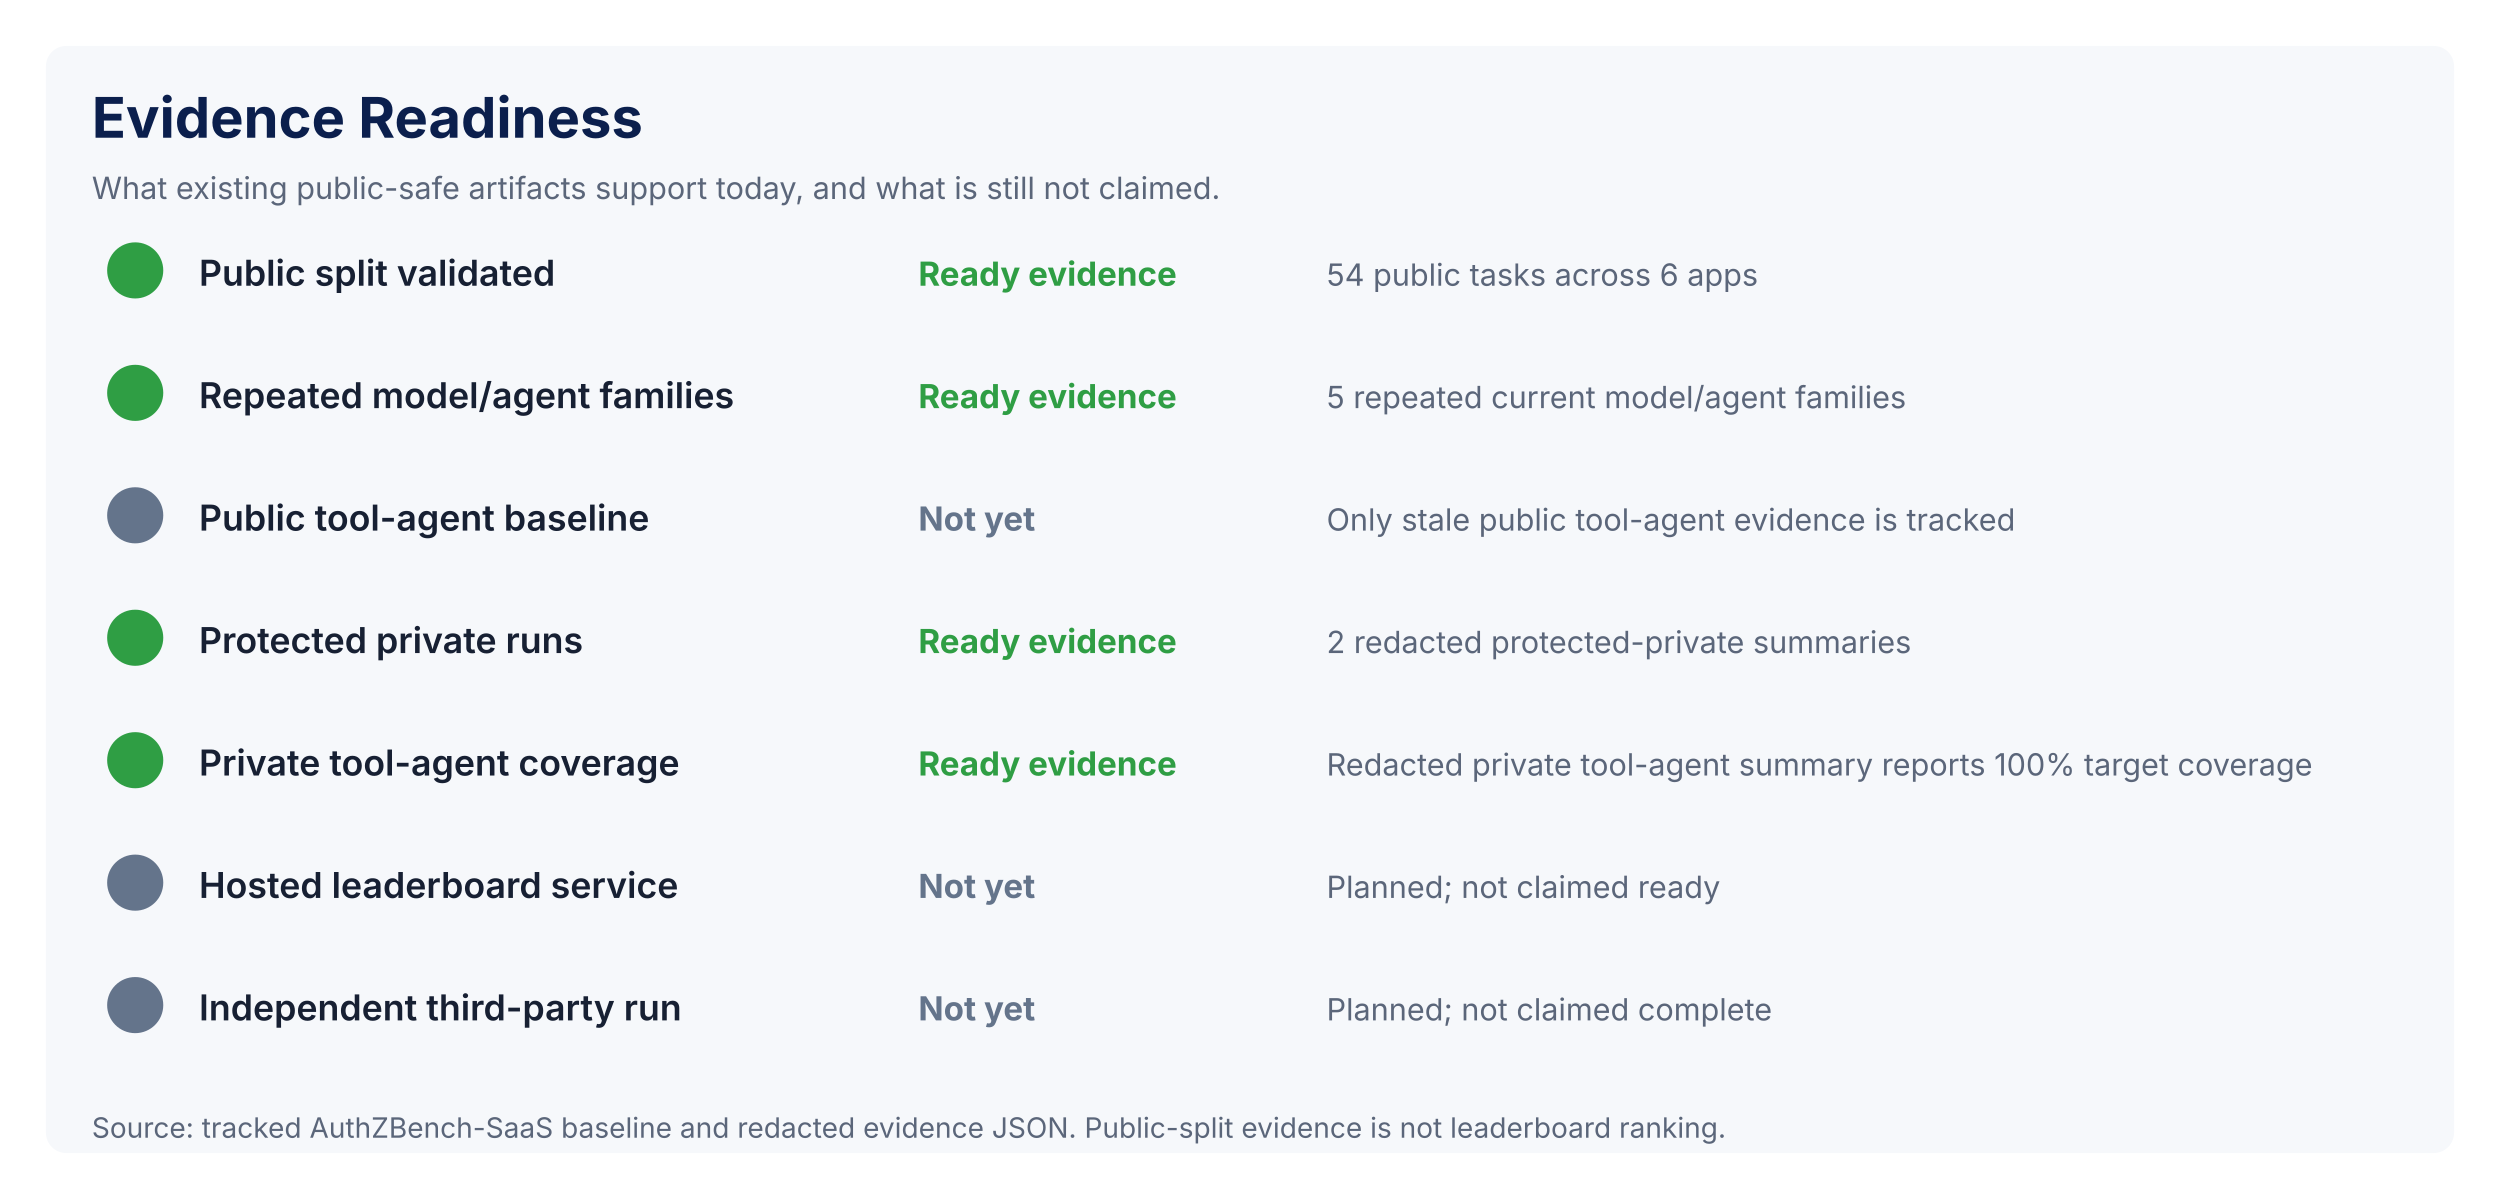
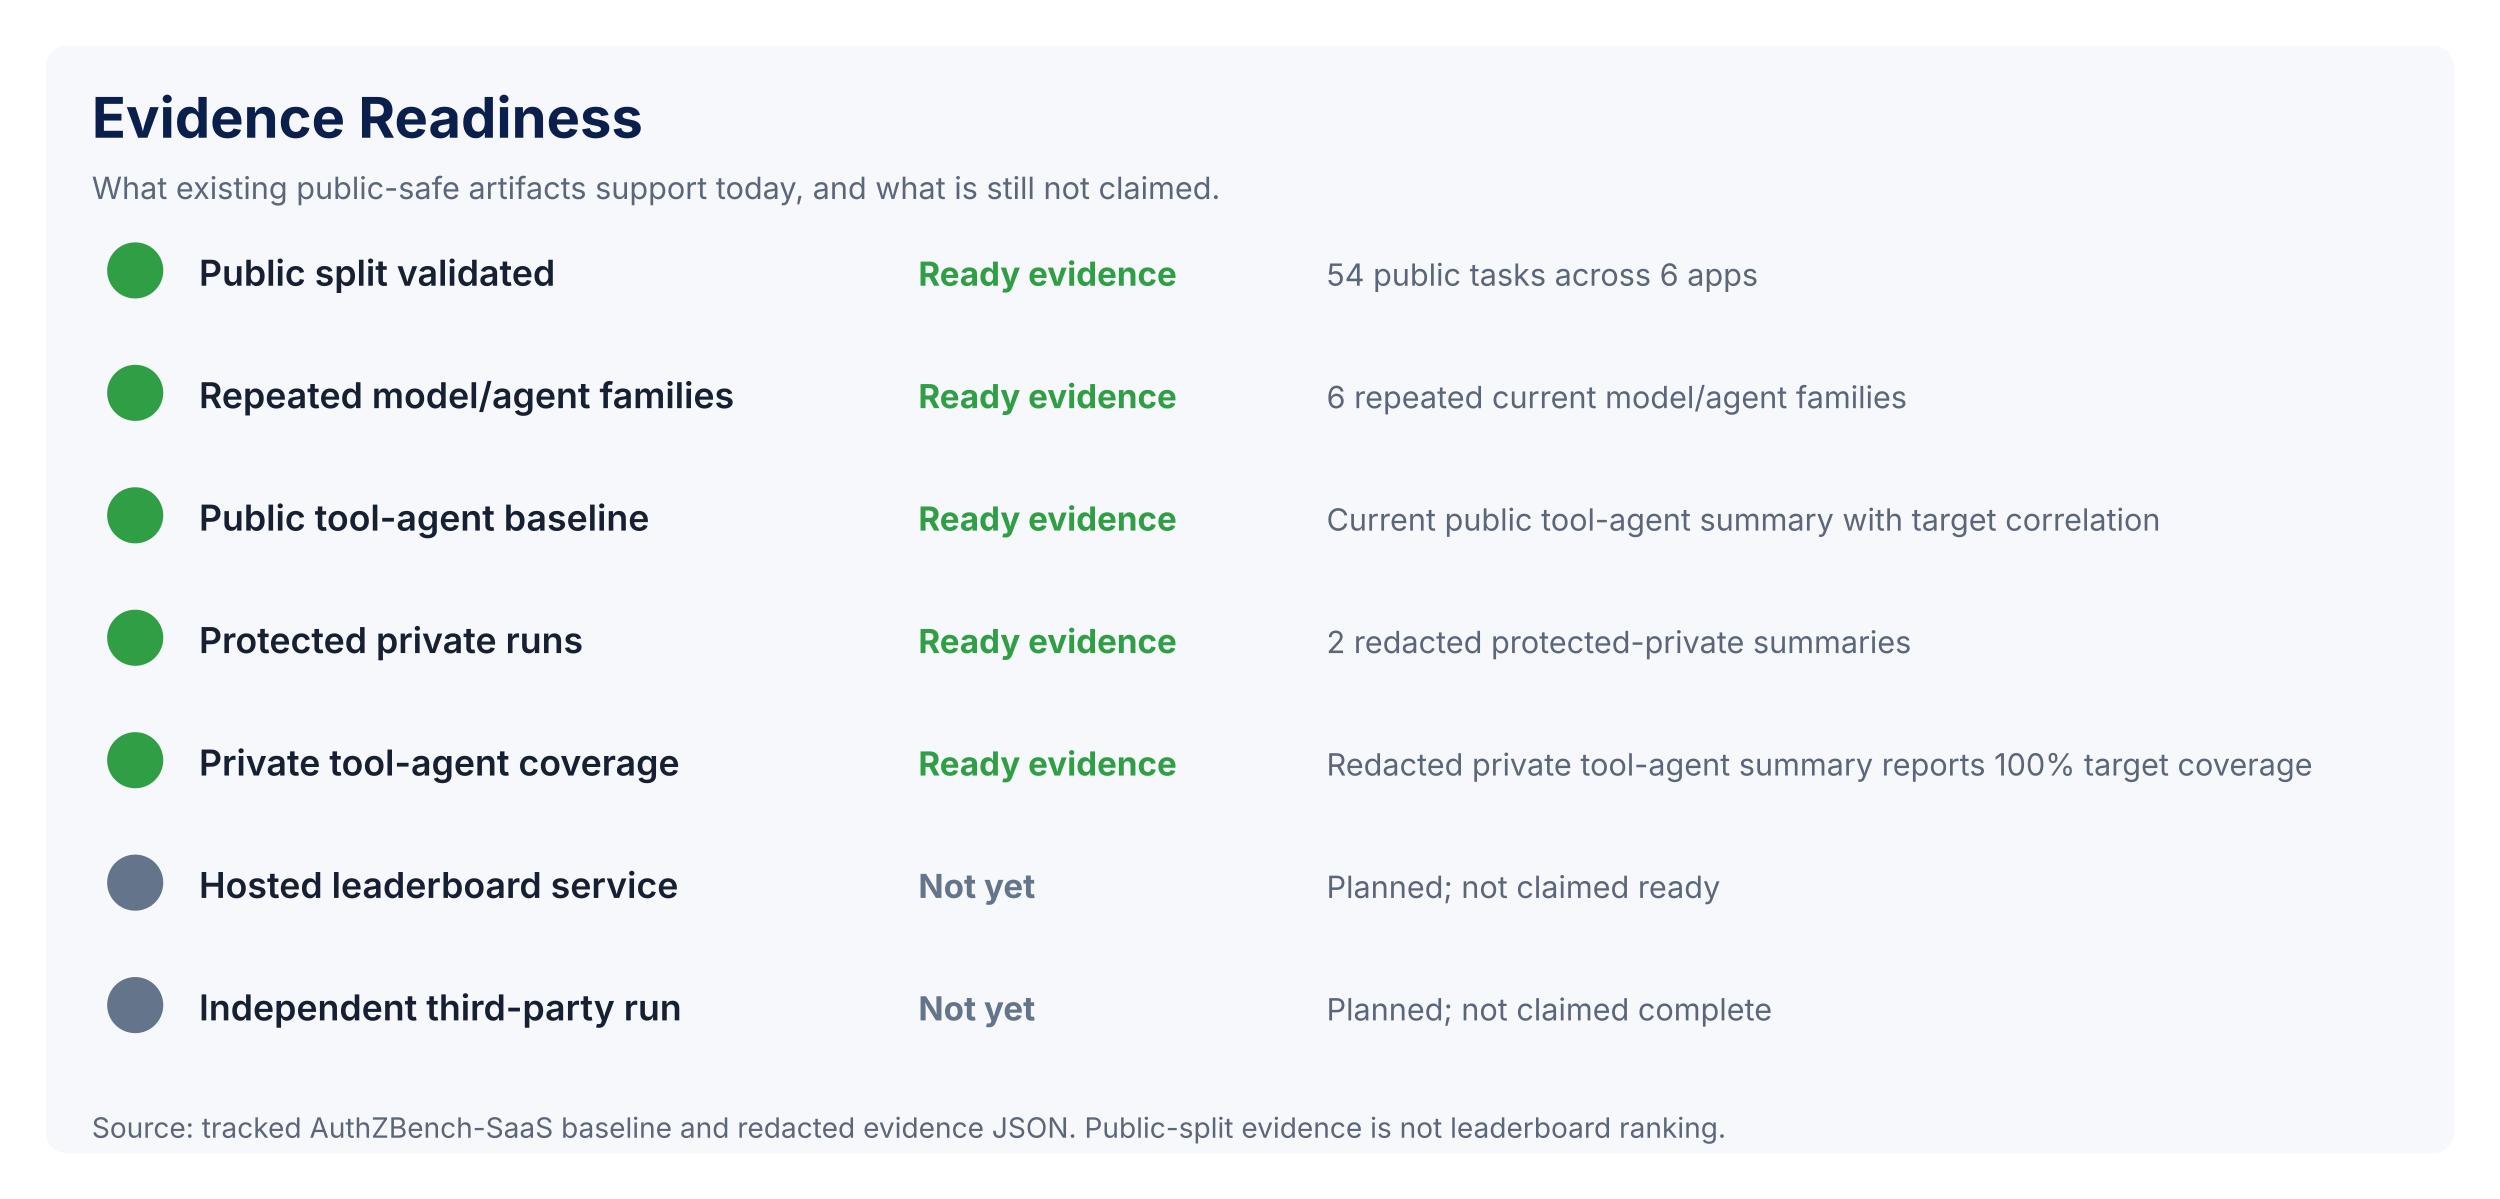
<svg xmlns="http://www.w3.org/2000/svg" width="980" height="470" viewBox="0 0 980 470" role="img" aria-labelledby="title desc">
  <rect x="0.0" y="0.0" width="980.0" height="470.0" rx="0" fill="#ffffff" />
  <rect x="18.0" y="18.0" width="944.0" height="434.0" rx="8" fill="#f6f8fb" />
  <text x="36.0" y="54.0" fill="#0b1f4d" font-family="Inter, Arial, sans-serif" font-size="22" font-weight="700">Evidence Readiness</text>
  <text x="36.0" y="78.0" fill="#5b667a" font-family="Inter, Arial, sans-serif" font-size="12" font-weight="400">What existing public-safe artifacts support today, and what is still not claimed.</text>
  <rect x="42.0" y="95.0" width="22.0" height="22.0" rx="11" fill="#2f9e44" />
  <text x="78.0" y="112.0" fill="#172033" font-family="Inter, Arial, sans-serif" font-size="14" font-weight="600">Public split validated</text>
  <text x="360.0" y="112.0" fill="#2f9e44" font-family="Inter, Arial, sans-serif" font-size="13" font-weight="700">Ready evidence</text>
  <text x="520.0" y="112.0" fill="#5b667a" font-family="Inter, Arial, sans-serif" font-size="12" font-weight="400">54 public tasks across 6 apps</text>
  <rect x="42.0" y="143.0" width="22.0" height="22.0" rx="11" fill="#2f9e44" />
  <text x="78.0" y="160.0" fill="#172033" font-family="Inter, Arial, sans-serif" font-size="14" font-weight="600">Repeated model/agent families</text>
  <text x="360.0" y="160.0" fill="#2f9e44" font-family="Inter, Arial, sans-serif" font-size="13" font-weight="700">Ready evidence</text>
-   <text x="520.0" y="160.0" fill="#5b667a" font-family="Inter, Arial, sans-serif" font-size="12" font-weight="400">5 repeated current model/agent families</text>
-   <rect x="42.0" y="191.0" width="22.0" height="22.0" rx="11" fill="#64748b" />
+   <text x="520.0" y="160.0" fill="#5b667a" font-family="Inter, Arial, sans-serif" font-size="12" font-weight="400">6 repeated current model/agent families</text>
+   <rect x="42.0" y="191.0" width="22.0" height="22.0" rx="11" fill="#2f9e44" />
  <text x="78.0" y="208.0" fill="#172033" font-family="Inter, Arial, sans-serif" font-size="14" font-weight="600">Public tool-agent baseline</text>
-   <text x="360.0" y="208.0" fill="#64748b" font-family="Inter, Arial, sans-serif" font-size="13" font-weight="700">Not yet</text>
-   <text x="520.0" y="208.0" fill="#5b667a" font-family="Inter, Arial, sans-serif" font-size="12" font-weight="400">Only stale public tool-agent evidence is tracked</text>
+   <text x="360.0" y="208.0" fill="#2f9e44" font-family="Inter, Arial, sans-serif" font-size="13" font-weight="700">Ready evidence</text>
+   <text x="520.0" y="208.0" fill="#5b667a" font-family="Inter, Arial, sans-serif" font-size="12" font-weight="400">Current public tool-agent summary with target correlation</text>
  <rect x="42.0" y="239.0" width="22.0" height="22.0" rx="11" fill="#2f9e44" />
  <text x="78.0" y="256.0" fill="#172033" font-family="Inter, Arial, sans-serif" font-size="14" font-weight="600">Protected private runs</text>
  <text x="360.0" y="256.0" fill="#2f9e44" font-family="Inter, Arial, sans-serif" font-size="13" font-weight="700">Ready evidence</text>
  <text x="520.0" y="256.0" fill="#5b667a" font-family="Inter, Arial, sans-serif" font-size="12" font-weight="400">2 redacted protected-private summaries</text>
  <rect x="42.0" y="287.0" width="22.0" height="22.0" rx="11" fill="#2f9e44" />
  <text x="78.0" y="304.0" fill="#172033" font-family="Inter, Arial, sans-serif" font-size="14" font-weight="600">Private tool-agent coverage</text>
  <text x="360.0" y="304.0" fill="#2f9e44" font-family="Inter, Arial, sans-serif" font-size="13" font-weight="700">Ready evidence</text>
  <text x="520.0" y="304.0" fill="#5b667a" font-family="Inter, Arial, sans-serif" font-size="12" font-weight="400">Redacted private tool-agent summary reports 100% target coverage</text>
  <rect x="42.0" y="335.0" width="22.0" height="22.0" rx="11" fill="#64748b" />
  <text x="78.0" y="352.0" fill="#172033" font-family="Inter, Arial, sans-serif" font-size="14" font-weight="600">Hosted leaderboard service</text>
  <text x="360.0" y="352.0" fill="#64748b" font-family="Inter, Arial, sans-serif" font-size="13" font-weight="700">Not yet</text>
  <text x="520.0" y="352.0" fill="#5b667a" font-family="Inter, Arial, sans-serif" font-size="12" font-weight="400">Planned; not claimed ready</text>
  <rect x="42.0" y="383.0" width="22.0" height="22.0" rx="11" fill="#64748b" />
  <text x="78.0" y="400.0" fill="#172033" font-family="Inter, Arial, sans-serif" font-size="14" font-weight="600">Independent third-party run</text>
  <text x="360.0" y="400.0" fill="#64748b" font-family="Inter, Arial, sans-serif" font-size="13" font-weight="700">Not yet</text>
  <text x="520.0" y="400.0" fill="#5b667a" font-family="Inter, Arial, sans-serif" font-size="12" font-weight="400">Planned; not claimed complete</text>
  <text x="36.0" y="446.0" fill="#5b667a" font-family="Inter, Arial, sans-serif" font-size="11" font-weight="400">Source: tracked AuthZBench-SaaS baseline and redacted evidence JSON. Public-split evidence is not leaderboard ranking.</text>
</svg>
